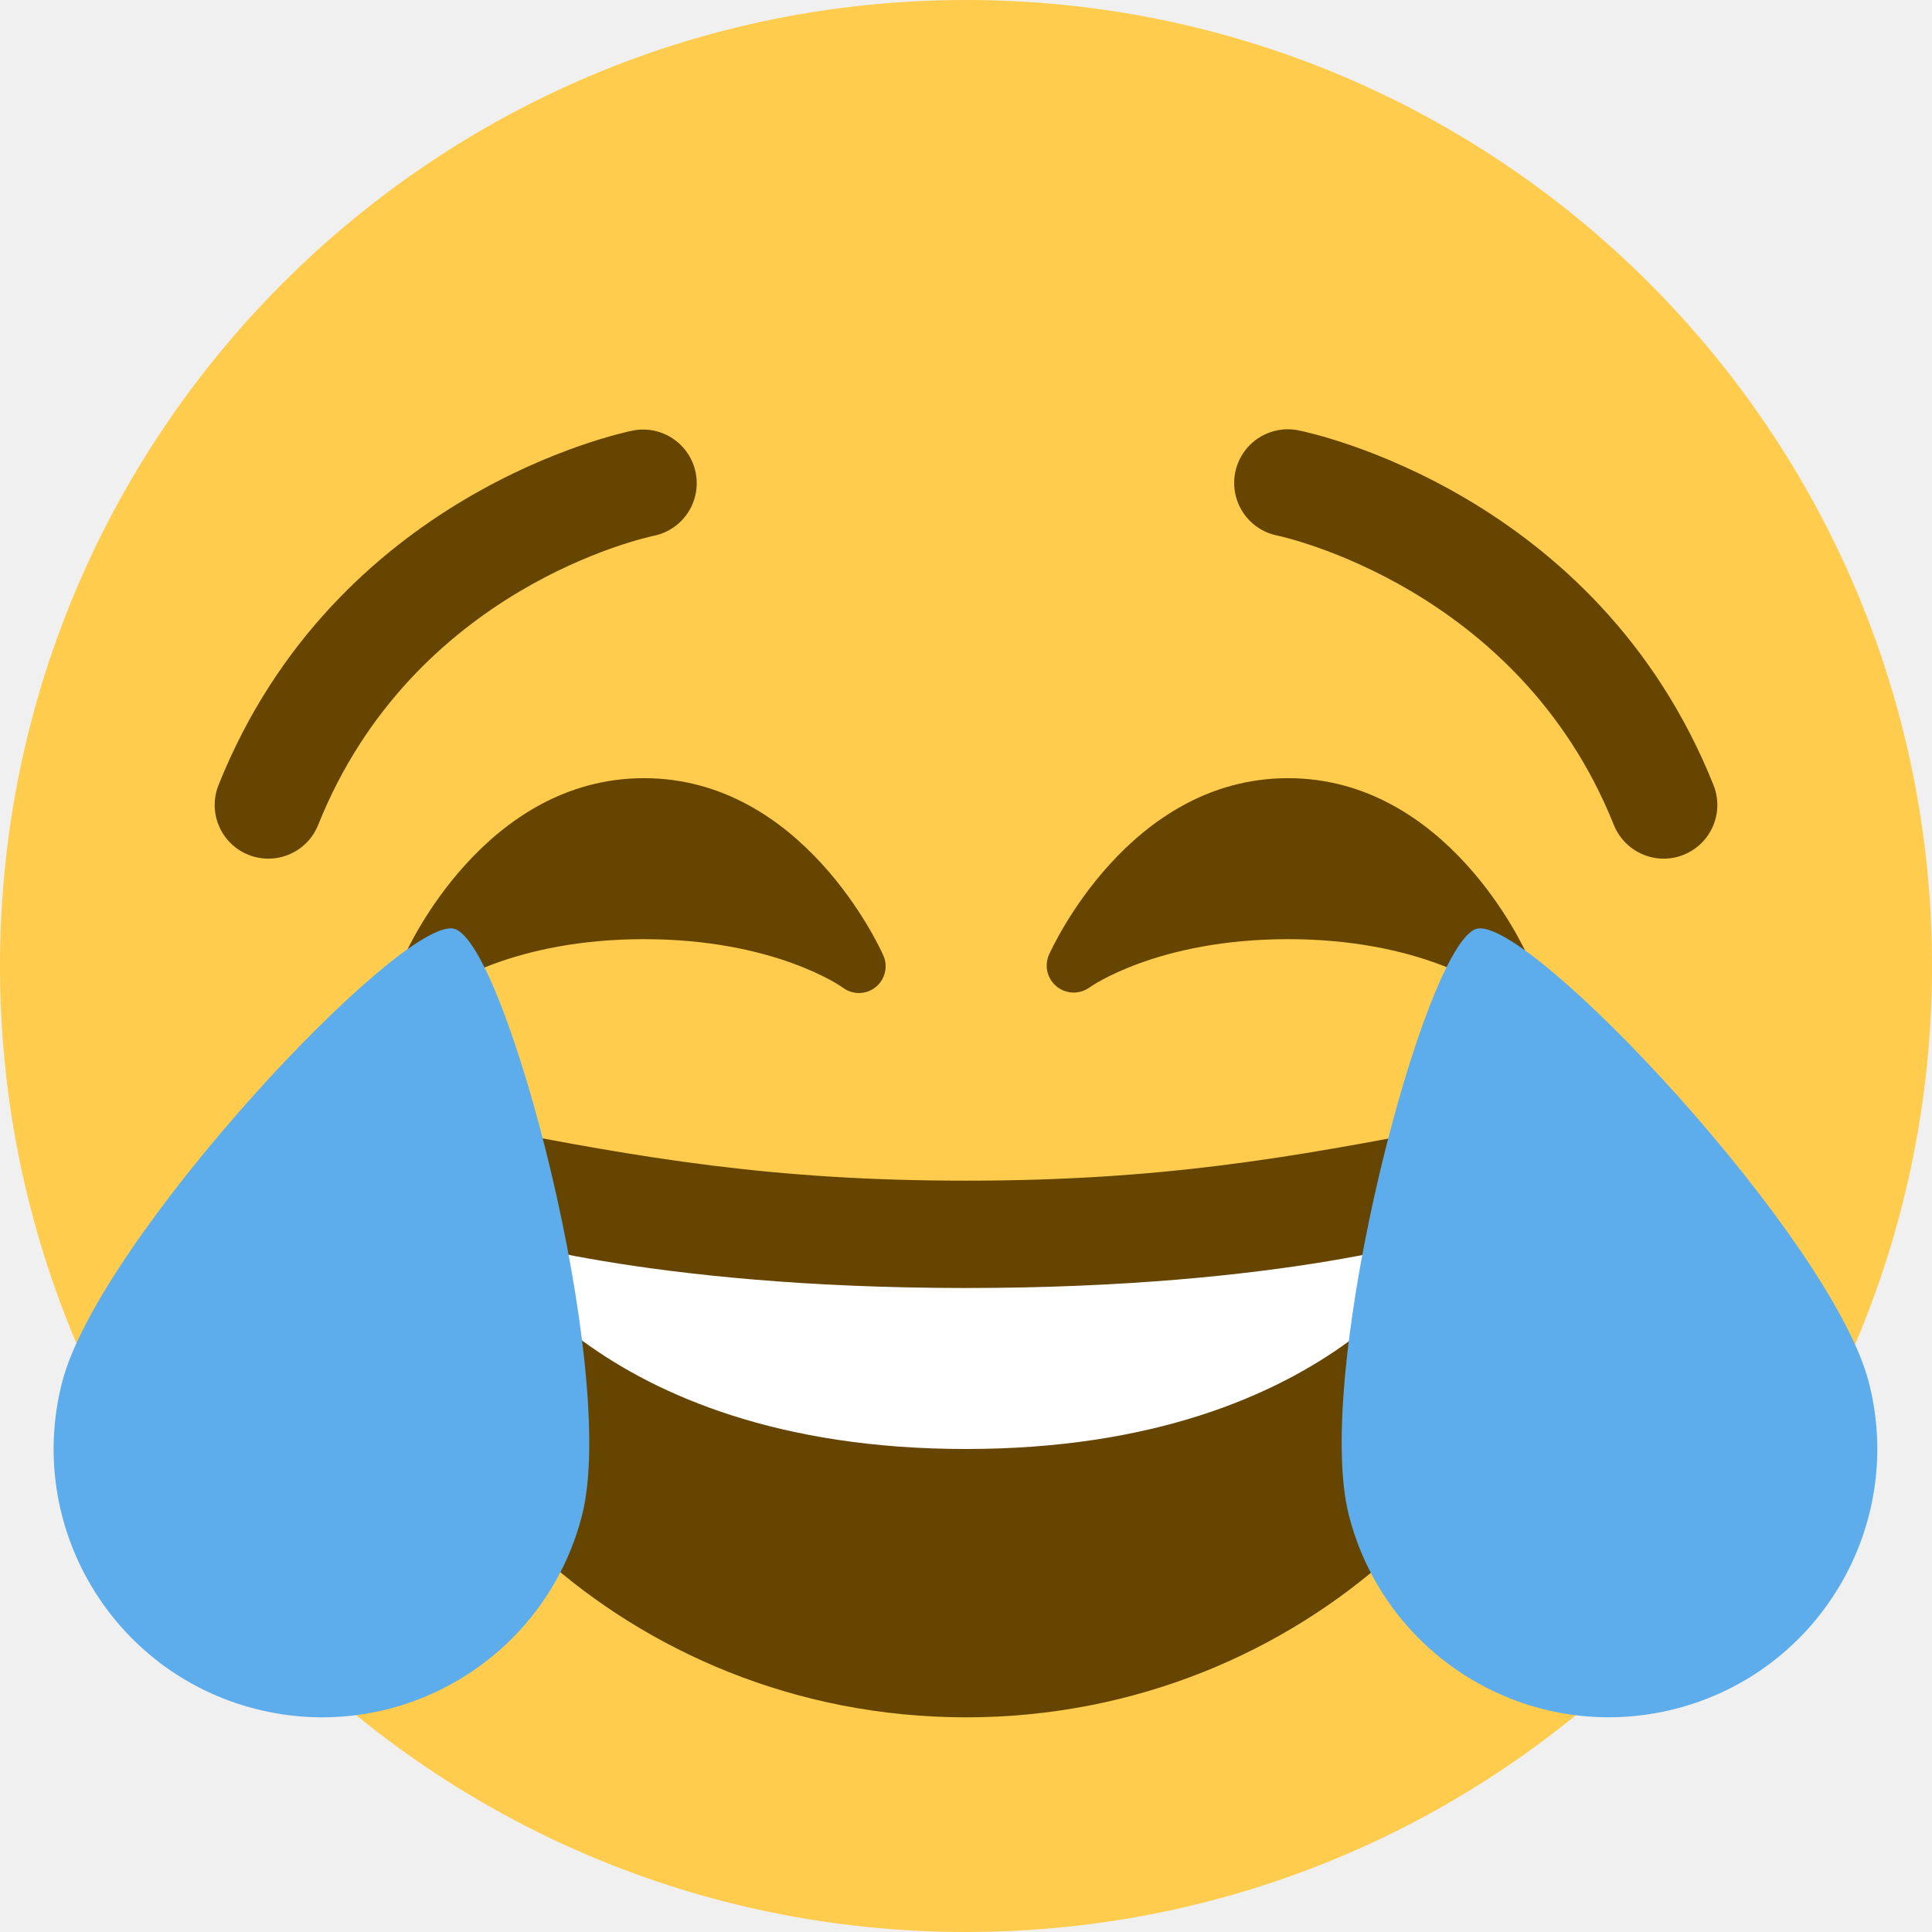
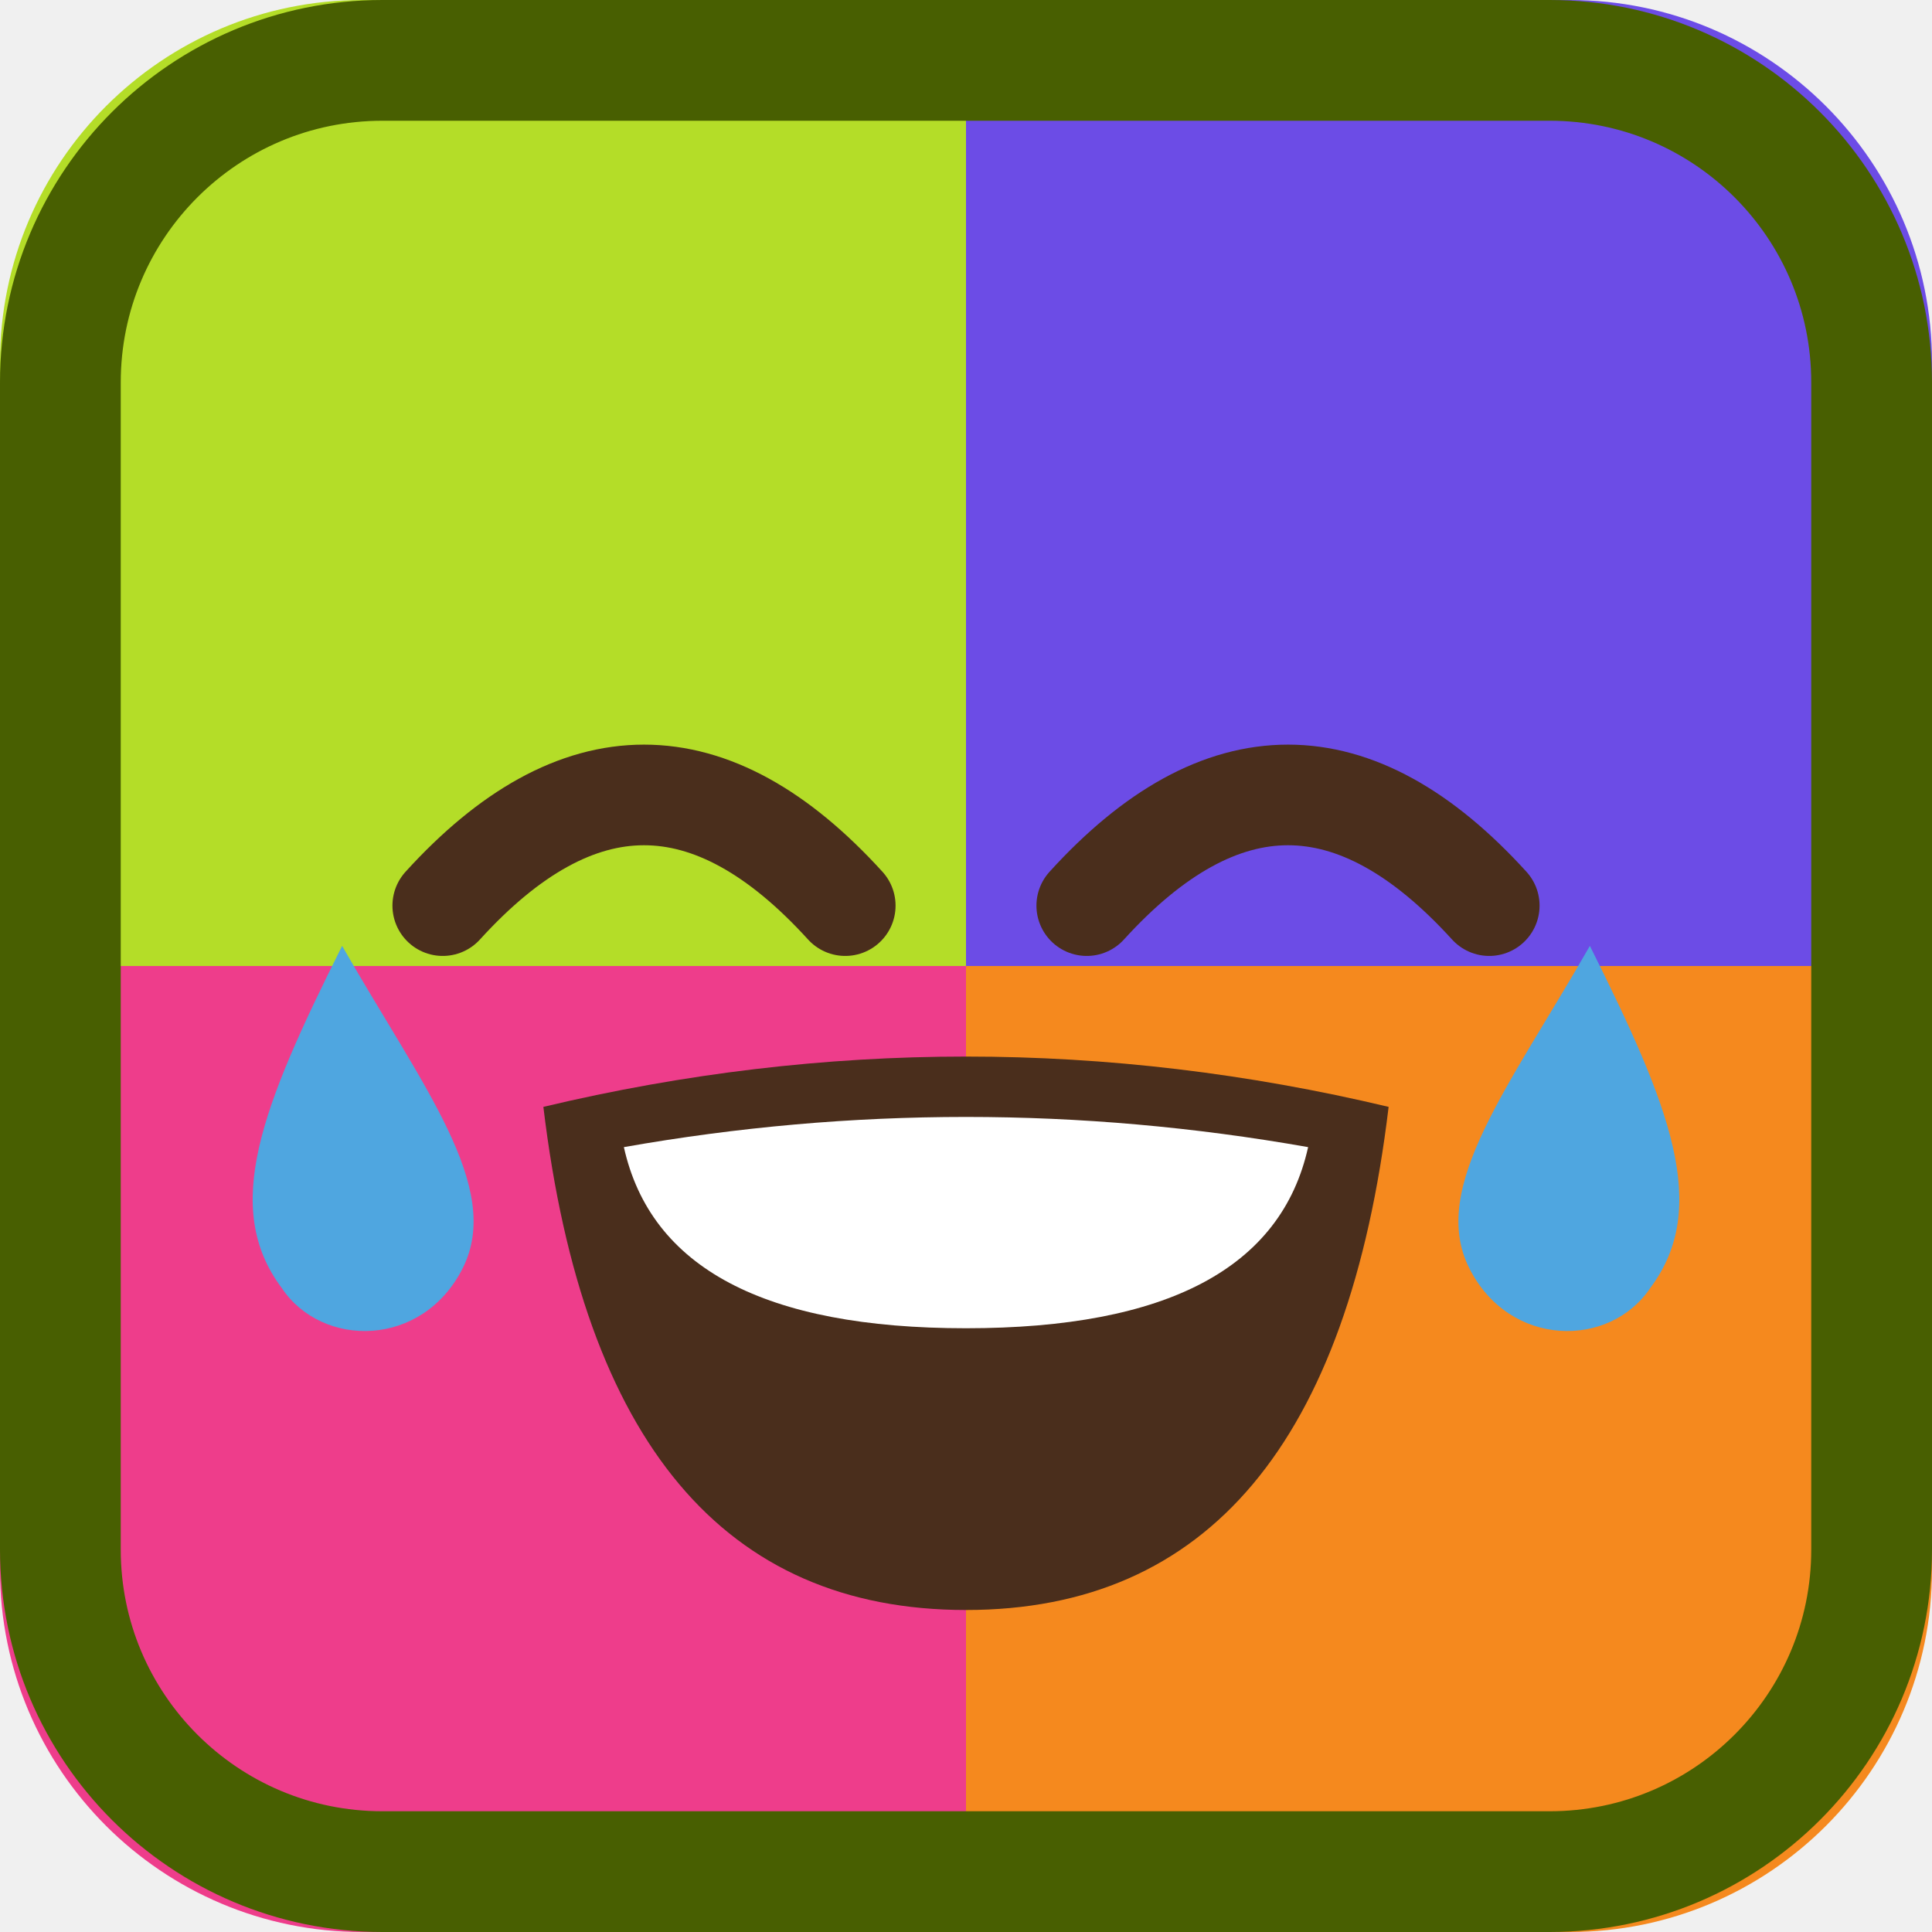
- <svg xmlns="http://www.w3.org/2000/svg" viewBox="0 0 36 36">
-   <path fill="#FFCC4D" d="M36 18c0 9.941-8.059 18-18 18-9.94 0-18-8.059-18-18C0 8.06 8.06 0 18 0c9.941 0 18 8.06 18 18" />
-   <path fill="#664500" d="M28.457 17.797c-.06-.135-1.499-3.297-4.457-3.297s-4.397 3.162-4.457 3.297a.503.503 0 0 0 .755.605c.012-.009 1.262-.902 3.702-.902 2.426 0 3.674.881 3.702.901a.498.498 0 0 0 .755-.604m-12 0c-.06-.135-1.499-3.297-4.457-3.297s-4.397 3.162-4.457 3.297a.499.499 0 0 0 .754.605C8.31 18.393 9.559 17.5 12 17.5c2.426 0 3.674.881 3.702.901a.498.498 0 0 0 .755-.604M31 16c-.396 0-.772-.238-.929-.629-1.778-4.445-6.223-5.381-6.268-5.391a1 1 0 1 1 .393-1.961c.226.045 5.556 1.168 7.732 6.608A1 1 0 0 1 31 16M5 16a1 1 0 0 1-.928-1.372c2.176-5.44 7.506-6.563 7.732-6.608a1 1 0 0 1 .396 1.96c-.185.038-4.506.98-6.271 5.391A1 1 0 0 1 5 16m13 6c-3.623 0-6.027-.422-9-1-.679-.131-2 0-2 2 0 4 4.595 9 11 9 6.404 0 11-5 11-9 0-2-1.321-2.132-2-2-2.973.578-5.377 1-9 1" />
-   <path fill="#FFF" d="M9 23s3 1 9 1 9-1 9-1-2 4-9 4-9-4-9-4" />
-   <path fill="#5DADEC" d="M10.847 28.229a5 5 0 0 1-9.693-2.461c.679-2.677 6.337-8.708 7.307-8.462s3.065 8.247 2.386 10.923m14.286 0a5 5 0 0 0 6.077 3.615 5 5 0 0 0 3.616-6.076c-.68-2.677-6.338-8.708-7.308-8.462-.968.247-3.064 8.247-2.385 10.923" />
+ <svg xmlns="http://www.w3.org/2000/svg" viewBox="0 0 96 96" width="96" height="96" role="img" aria-label="Funniest">
+   <style>.b{stroke:#485f01}@media (prefers-color-scheme:dark){.b{stroke:#c8ff2d}}</style>
+   <defs>
+     <clipPath id="r">
+       <rect width="96" height="96" rx="18" />
+     </clipPath>
+   </defs>
+   <g clip-path="url(#r)">
+     <rect width="48" height="48" fill="#B4DD28" />
+     <rect x="48" width="48" height="48" fill="#6C4CE6" />
+     <rect y="48" width="48" height="48" fill="#EE3D8B" />
+     <rect x="48" y="48" width="48" height="48" fill="#F5891E" />
+   </g>
+   <path d="M17 47 C13 55 11 60 14 64 C16 67 21 67 23 63 C25 59 21 54 17 47 Z" fill="#4FA6E0" />
+   <path d="M79 47 C83 55 85 60 82 64 C80 67 75 67 73 63 C71 59 75 54 79 47 Z" fill="#4FA6E0" />
+   <g fill="none" stroke="#4A2E1C" stroke-width="5" stroke-linecap="round">
+     <path d="M22 45 Q32 34 42 45" />
+     <path d="M54 45 Q64 34 74 45" />
+   </g>
+   <path d="M27 55 Q48 50 69 55 Q66 80 48 80 Q30 80 27 55 Z" fill="#4A2E1C" />
+   <path d="M31 57 Q48 54 65 57 Q63 66 48 66 Q33 66 31 57 Z" fill="#fff" />
+   <rect class="b" x="3" y="3" width="90" height="90" rx="16" fill="none" stroke-width="6" />
</svg>
